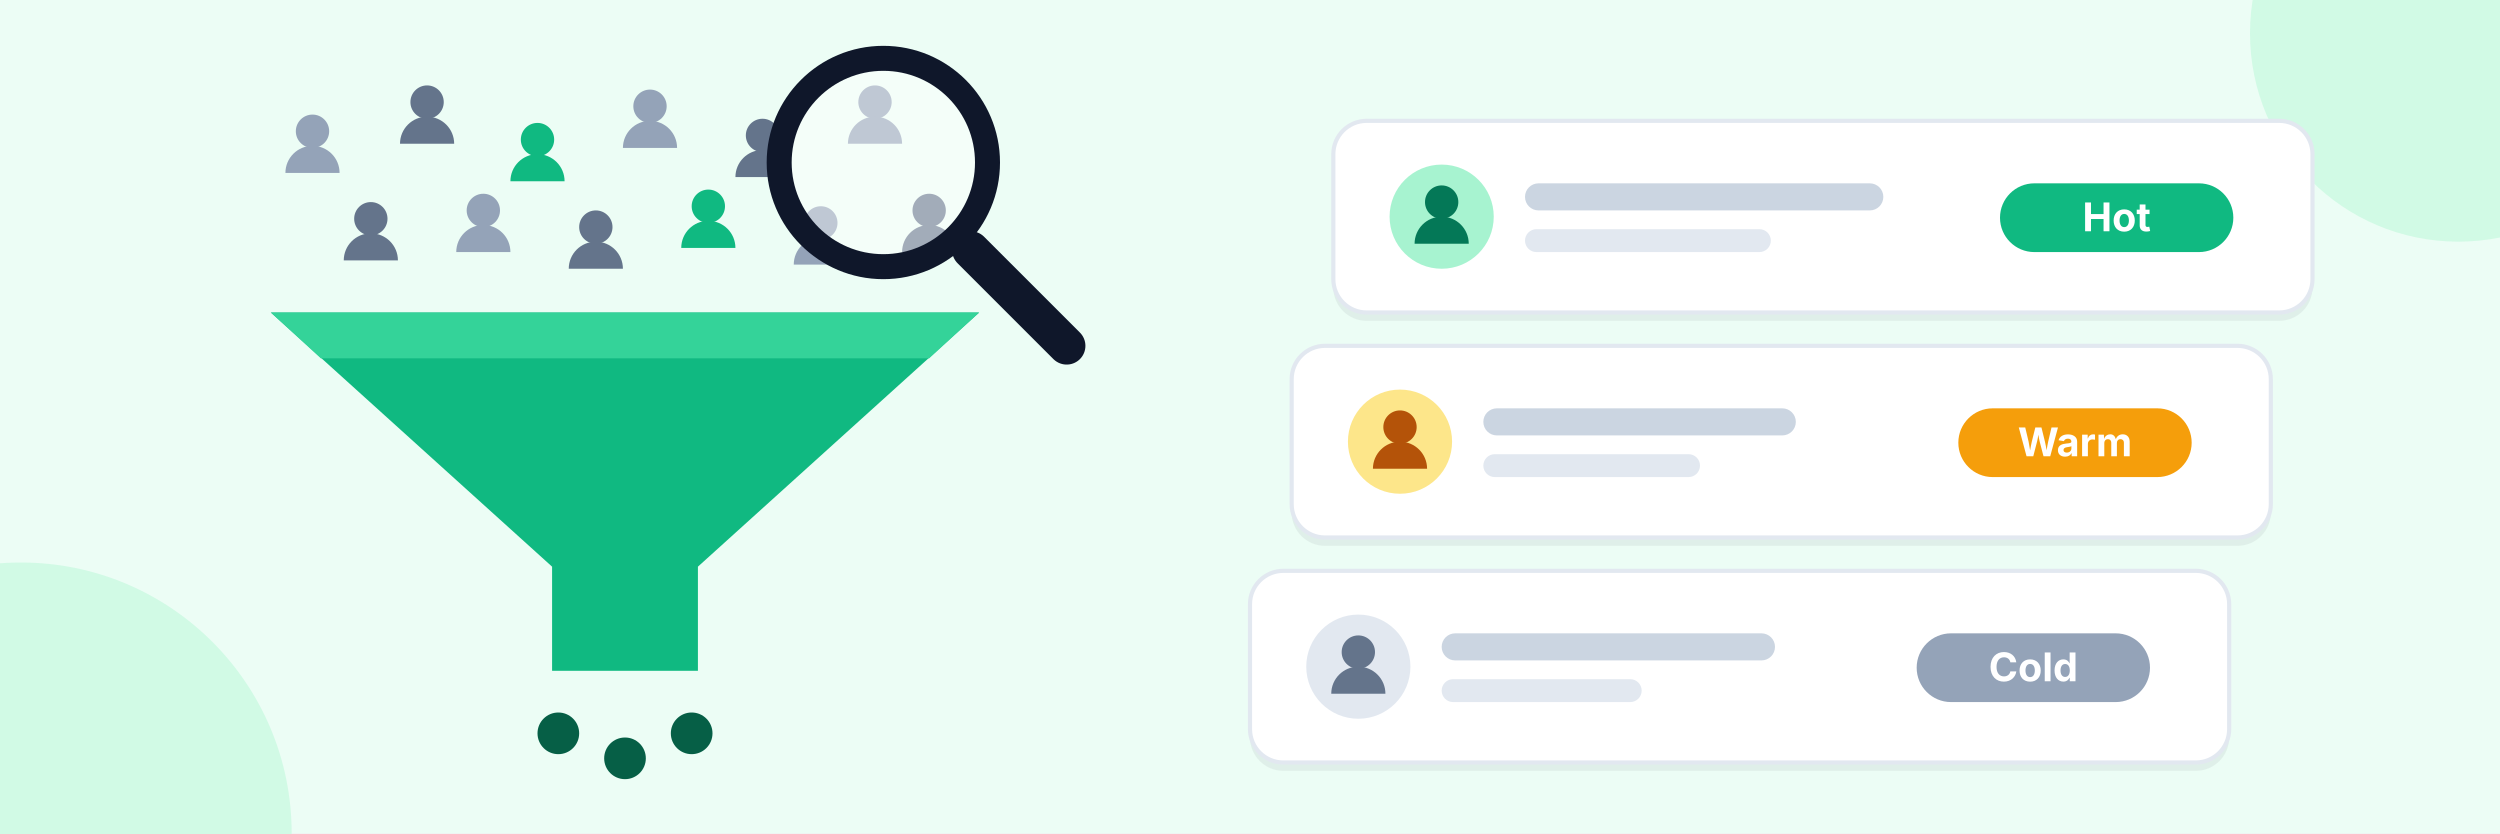
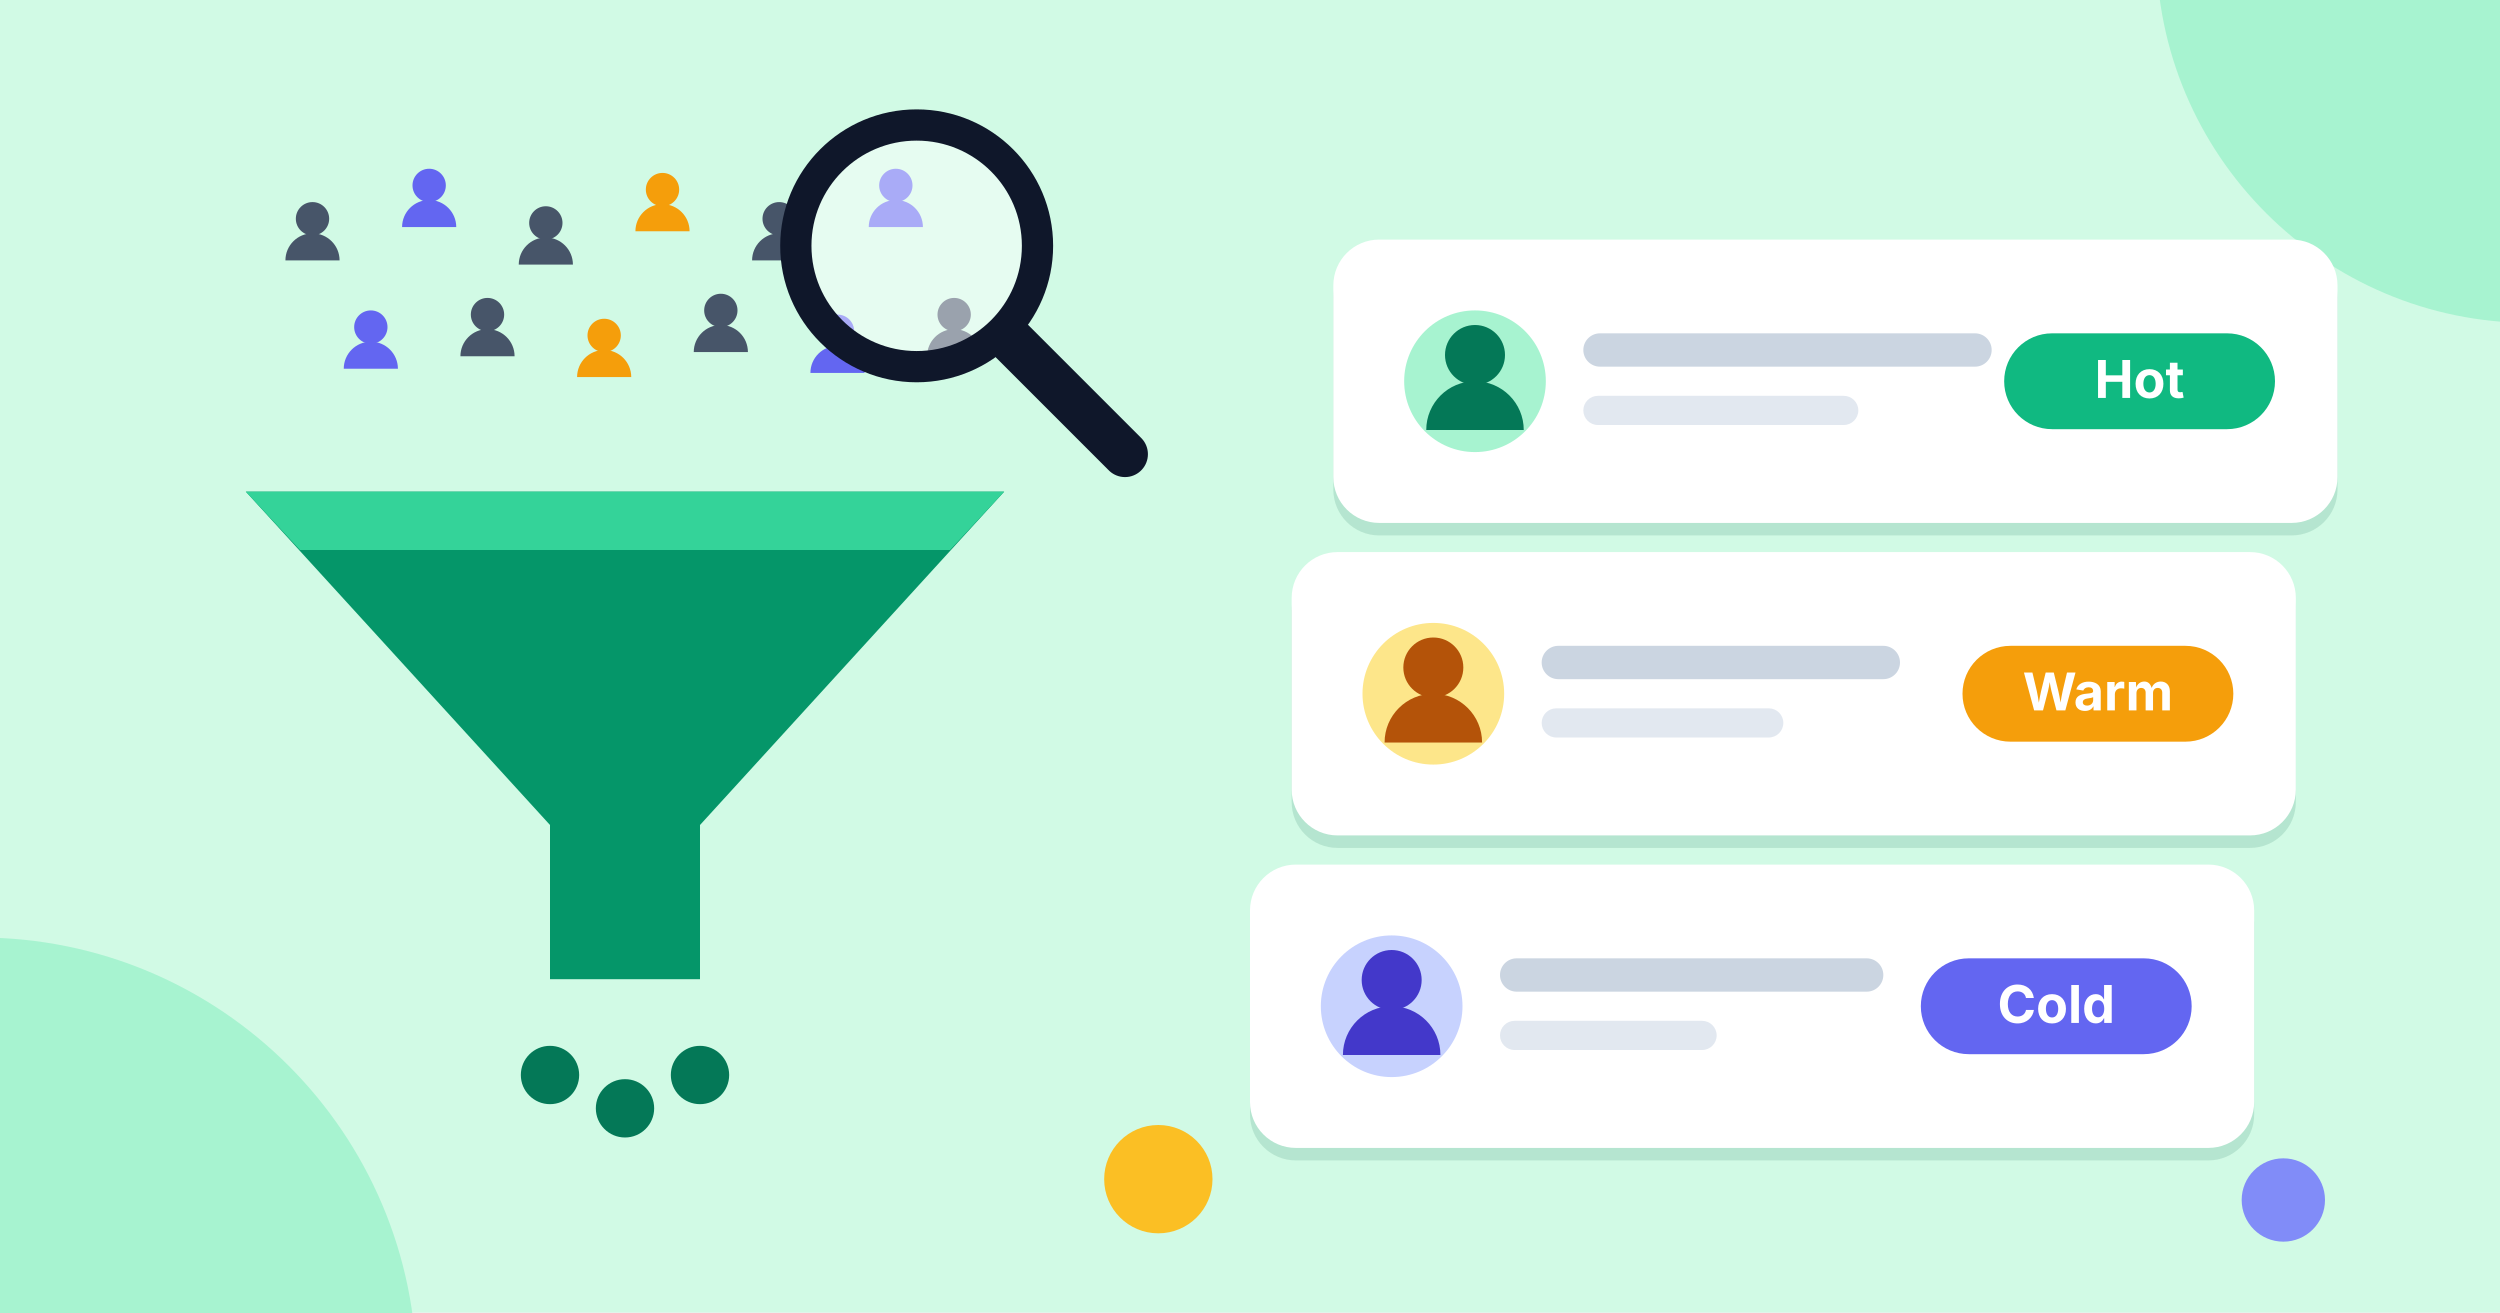
- <svg xmlns="http://www.w3.org/2000/svg" viewBox="0 0 1200 400" width="1200" height="400" role="img" aria-label="Exhibition visitors passing through a funnel and being sorted into hot, warm and cold lead cards">
+ <svg xmlns="http://www.w3.org/2000/svg" viewBox="0 0 1200 630" width="1200" height="630" role="img" aria-label="Exhibition visitors passing through a funnel and being sorted into hot, warm and cold lead cards">
  <defs>
    <g id="person">
      <circle cx="0" cy="-7" r="8" />
      <path d="M-13 13a13 13 0 0 1 26 0z" />
    </g>
  </defs>
-   <rect width="1200" height="400" fill="#ecfdf5" />
-   <circle cx="10" cy="400" r="130" fill="#d1fae5" />
-   <circle cx="1180" cy="16" r="100" fill="#d1fae5" />
+   <rect width="1200" height="630" fill="#d1fae5" />
+   <circle cx="-10" cy="660" r="210" fill="#a7f3d0" />
+   <circle cx="1215" cy="-25" r="180" fill="#a7f3d0" />
+   <circle cx="556" cy="566" r="26" fill="#fbbf24" />
+   <circle cx="1096" cy="576" r="20" fill="#818cf8" />
  <g>
-     <use href="#person" x="150" y="70" fill="#94a3b8" />
-     <use href="#person" x="205" y="56" fill="#64748b" />
-     <use href="#person" x="258" y="74" fill="#10b981" />
-     <use href="#person" x="312" y="58" fill="#94a3b8" />
-     <use href="#person" x="366" y="72" fill="#64748b" />
-     <use href="#person" x="420" y="56" fill="#94a3b8" />
-     <use href="#person" x="178" y="112" fill="#64748b" />
-     <use href="#person" x="232" y="108" fill="#94a3b8" />
-     <use href="#person" x="286" y="116" fill="#64748b" />
-     <use href="#person" x="340" y="106" fill="#10b981" />
-     <use href="#person" x="394" y="114" fill="#94a3b8" />
-     <use href="#person" x="446" y="108" fill="#64748b" />
+     <use href="#person" x="150" y="112" fill="#475569" />
+     <use href="#person" x="206" y="96" fill="#6366f1" />
+     <use href="#person" x="262" y="114" fill="#475569" />
+     <use href="#person" x="318" y="98" fill="#f59e0b" />
+     <use href="#person" x="374" y="112" fill="#475569" />
+     <use href="#person" x="430" y="96" fill="#6366f1" />
+     <use href="#person" x="178" y="164" fill="#6366f1" />
+     <use href="#person" x="234" y="158" fill="#475569" />
+     <use href="#person" x="290" y="168" fill="#f59e0b" />
+     <use href="#person" x="346" y="156" fill="#475569" />
+     <use href="#person" x="402" y="166" fill="#6366f1" />
+     <use href="#person" x="458" y="158" fill="#475569" />
  </g>
-   <path d="M130 150 L470 150 L335 272 L335 322 L265 322 L265 272 Z" fill="#10b981" />
-   <path d="M130 150 L470 150 L446 172 L154 172 Z" fill="#34d399" />
-   <circle cx="268" cy="352" r="10" fill="#065f46" />
-   <circle cx="300" cy="364" r="10" fill="#065f46" />
-   <circle cx="332" cy="352" r="10" fill="#065f46" />
+   <path d="M118 236 L482 236 L336 396 L336 470 L264 470 L264 396 Z" fill="#059669" />
+   <path d="M118 236 L482 236 L456 264 L144 264 Z" fill="#34d399" />
+   <circle cx="264" cy="516" r="14" fill="#047857" />
+   <circle cx="300" cy="532" r="14" fill="#047857" />
+   <circle cx="336" cy="516" r="14" fill="#047857" />
  <g>
-     <line x1="466" y1="120" x2="512" y2="166" stroke="#0f172a" stroke-width="18" stroke-linecap="round" />
-     <circle cx="424" cy="78" r="50" fill="#ffffff" fill-opacity="0.4" />
-     <circle cx="424" cy="78" r="50" fill="none" stroke="#0f172a" stroke-width="12" />
+     <line x1="486" y1="164" x2="540" y2="218" stroke="#0f172a" stroke-width="22" stroke-linecap="round" />
+     <circle cx="440" cy="118" r="58" fill="#ffffff" fill-opacity="0.45" />
+     <circle cx="440" cy="118" r="58" fill="none" stroke="#0f172a" stroke-width="15" />
  </g>
-   <g font-family="Inter, 'Segoe UI', Arial, sans-serif" font-weight="700" font-size="19">
-     <rect x="640" y="62" width="470" height="92" rx="16" fill="#0f172a" opacity="0.06" />
-     <rect x="640" y="58" width="470" height="92" rx="16" fill="#ffffff" stroke="#e2e8f0" stroke-width="2" />
-     <circle cx="692" cy="104" r="25" fill="#a7f3d0" />
-     <use href="#person" x="692" y="104" fill="#047857" />
-     <rect x="732" y="88" width="172" height="13" rx="6.5" fill="#cbd5e1" />
-     <rect x="732" y="110" width="118" height="11" rx="5.5" fill="#e2e8f0" />
-     <rect x="960" y="88" width="112" height="33" rx="16.5" fill="#10b981" />
-     <text x="1016" y="111" fill="#ffffff" text-anchor="middle">Hot</text>
-     <rect x="620" y="170" width="470" height="92" rx="16" fill="#0f172a" opacity="0.06" />
-     <rect x="620" y="166" width="470" height="92" rx="16" fill="#ffffff" stroke="#e2e8f0" stroke-width="2" />
-     <circle cx="672" cy="212" r="25" fill="#fde68a" />
-     <use href="#person" x="672" y="212" fill="#b45309" />
-     <rect x="712" y="196" width="150" height="13" rx="6.5" fill="#cbd5e1" />
-     <rect x="712" y="218" width="104" height="11" rx="5.5" fill="#e2e8f0" />
-     <rect x="940" y="196" width="112" height="33" rx="16.5" fill="#f59e0b" />
-     <text x="996" y="219" fill="#ffffff" text-anchor="middle">Warm</text>
-     <rect x="600" y="278" width="470" height="92" rx="16" fill="#0f172a" opacity="0.06" />
-     <rect x="600" y="274" width="470" height="92" rx="16" fill="#ffffff" stroke="#e2e8f0" stroke-width="2" />
-     <circle cx="652" cy="320" r="25" fill="#e2e8f0" />
-     <use href="#person" x="652" y="320" fill="#64748b" />
-     <rect x="692" y="304" width="160" height="13" rx="6.5" fill="#cbd5e1" />
-     <rect x="692" y="326" width="96" height="11" rx="5.5" fill="#e2e8f0" />
-     <rect x="920" y="304" width="112" height="33" rx="16.5" fill="#94a3b8" />
-     <text x="976" y="327" fill="#ffffff" text-anchor="middle">Cold</text>
+   <g font-family="Inter, 'Segoe UI', Arial, sans-serif" font-weight="700" font-size="25">
+     <rect x="640" y="121" width="482" height="136" rx="22" fill="#065f46" opacity="0.14" />
+     <rect x="640" y="115" width="482" height="136" rx="22" fill="#ffffff" />
+     <circle cx="708" cy="183" r="34" fill="#a7f3d0" />
+     <g transform="translate(708,183) scale(1.8)" fill="#047857">
+       <use href="#person" />
+     </g>
+     <rect x="760" y="160" width="196" height="16" rx="8" fill="#cbd5e1" />
+     <rect x="760" y="190" width="132" height="14" rx="7" fill="#e2e8f0" />
+     <rect x="962" y="160" width="130" height="46" rx="23" fill="#10b981" />
+     <text x="1027" y="191" fill="#ffffff" text-anchor="middle">Hot</text>
+     <rect x="620" y="271" width="482" height="136" rx="22" fill="#065f46" opacity="0.14" />
+     <rect x="620" y="265" width="482" height="136" rx="22" fill="#ffffff" />
+     <circle cx="688" cy="333" r="34" fill="#fde68a" />
+     <g transform="translate(688,333) scale(1.8)" fill="#b45309">
+       <use href="#person" />
+     </g>
+     <rect x="740" y="310" width="172" height="16" rx="8" fill="#cbd5e1" />
+     <rect x="740" y="340" width="116" height="14" rx="7" fill="#e2e8f0" />
+     <rect x="942" y="310" width="130" height="46" rx="23" fill="#f59e0b" />
+     <text x="1007" y="341" fill="#ffffff" text-anchor="middle">Warm</text>
+     <rect x="600" y="421" width="482" height="136" rx="22" fill="#065f46" opacity="0.14" />
+     <rect x="600" y="415" width="482" height="136" rx="22" fill="#ffffff" />
+     <circle cx="668" cy="483" r="34" fill="#c7d2fe" />
+     <g transform="translate(668,483) scale(1.8)" fill="#4338ca">
+       <use href="#person" />
+     </g>
+     <rect x="720" y="460" width="184" height="16" rx="8" fill="#cbd5e1" />
+     <rect x="720" y="490" width="104" height="14" rx="7" fill="#e2e8f0" />
+     <rect x="922" y="460" width="130" height="46" rx="23" fill="#6366f1" />
+     <text x="987" y="491" fill="#ffffff" text-anchor="middle">Cold</text>
  </g>
</svg>
